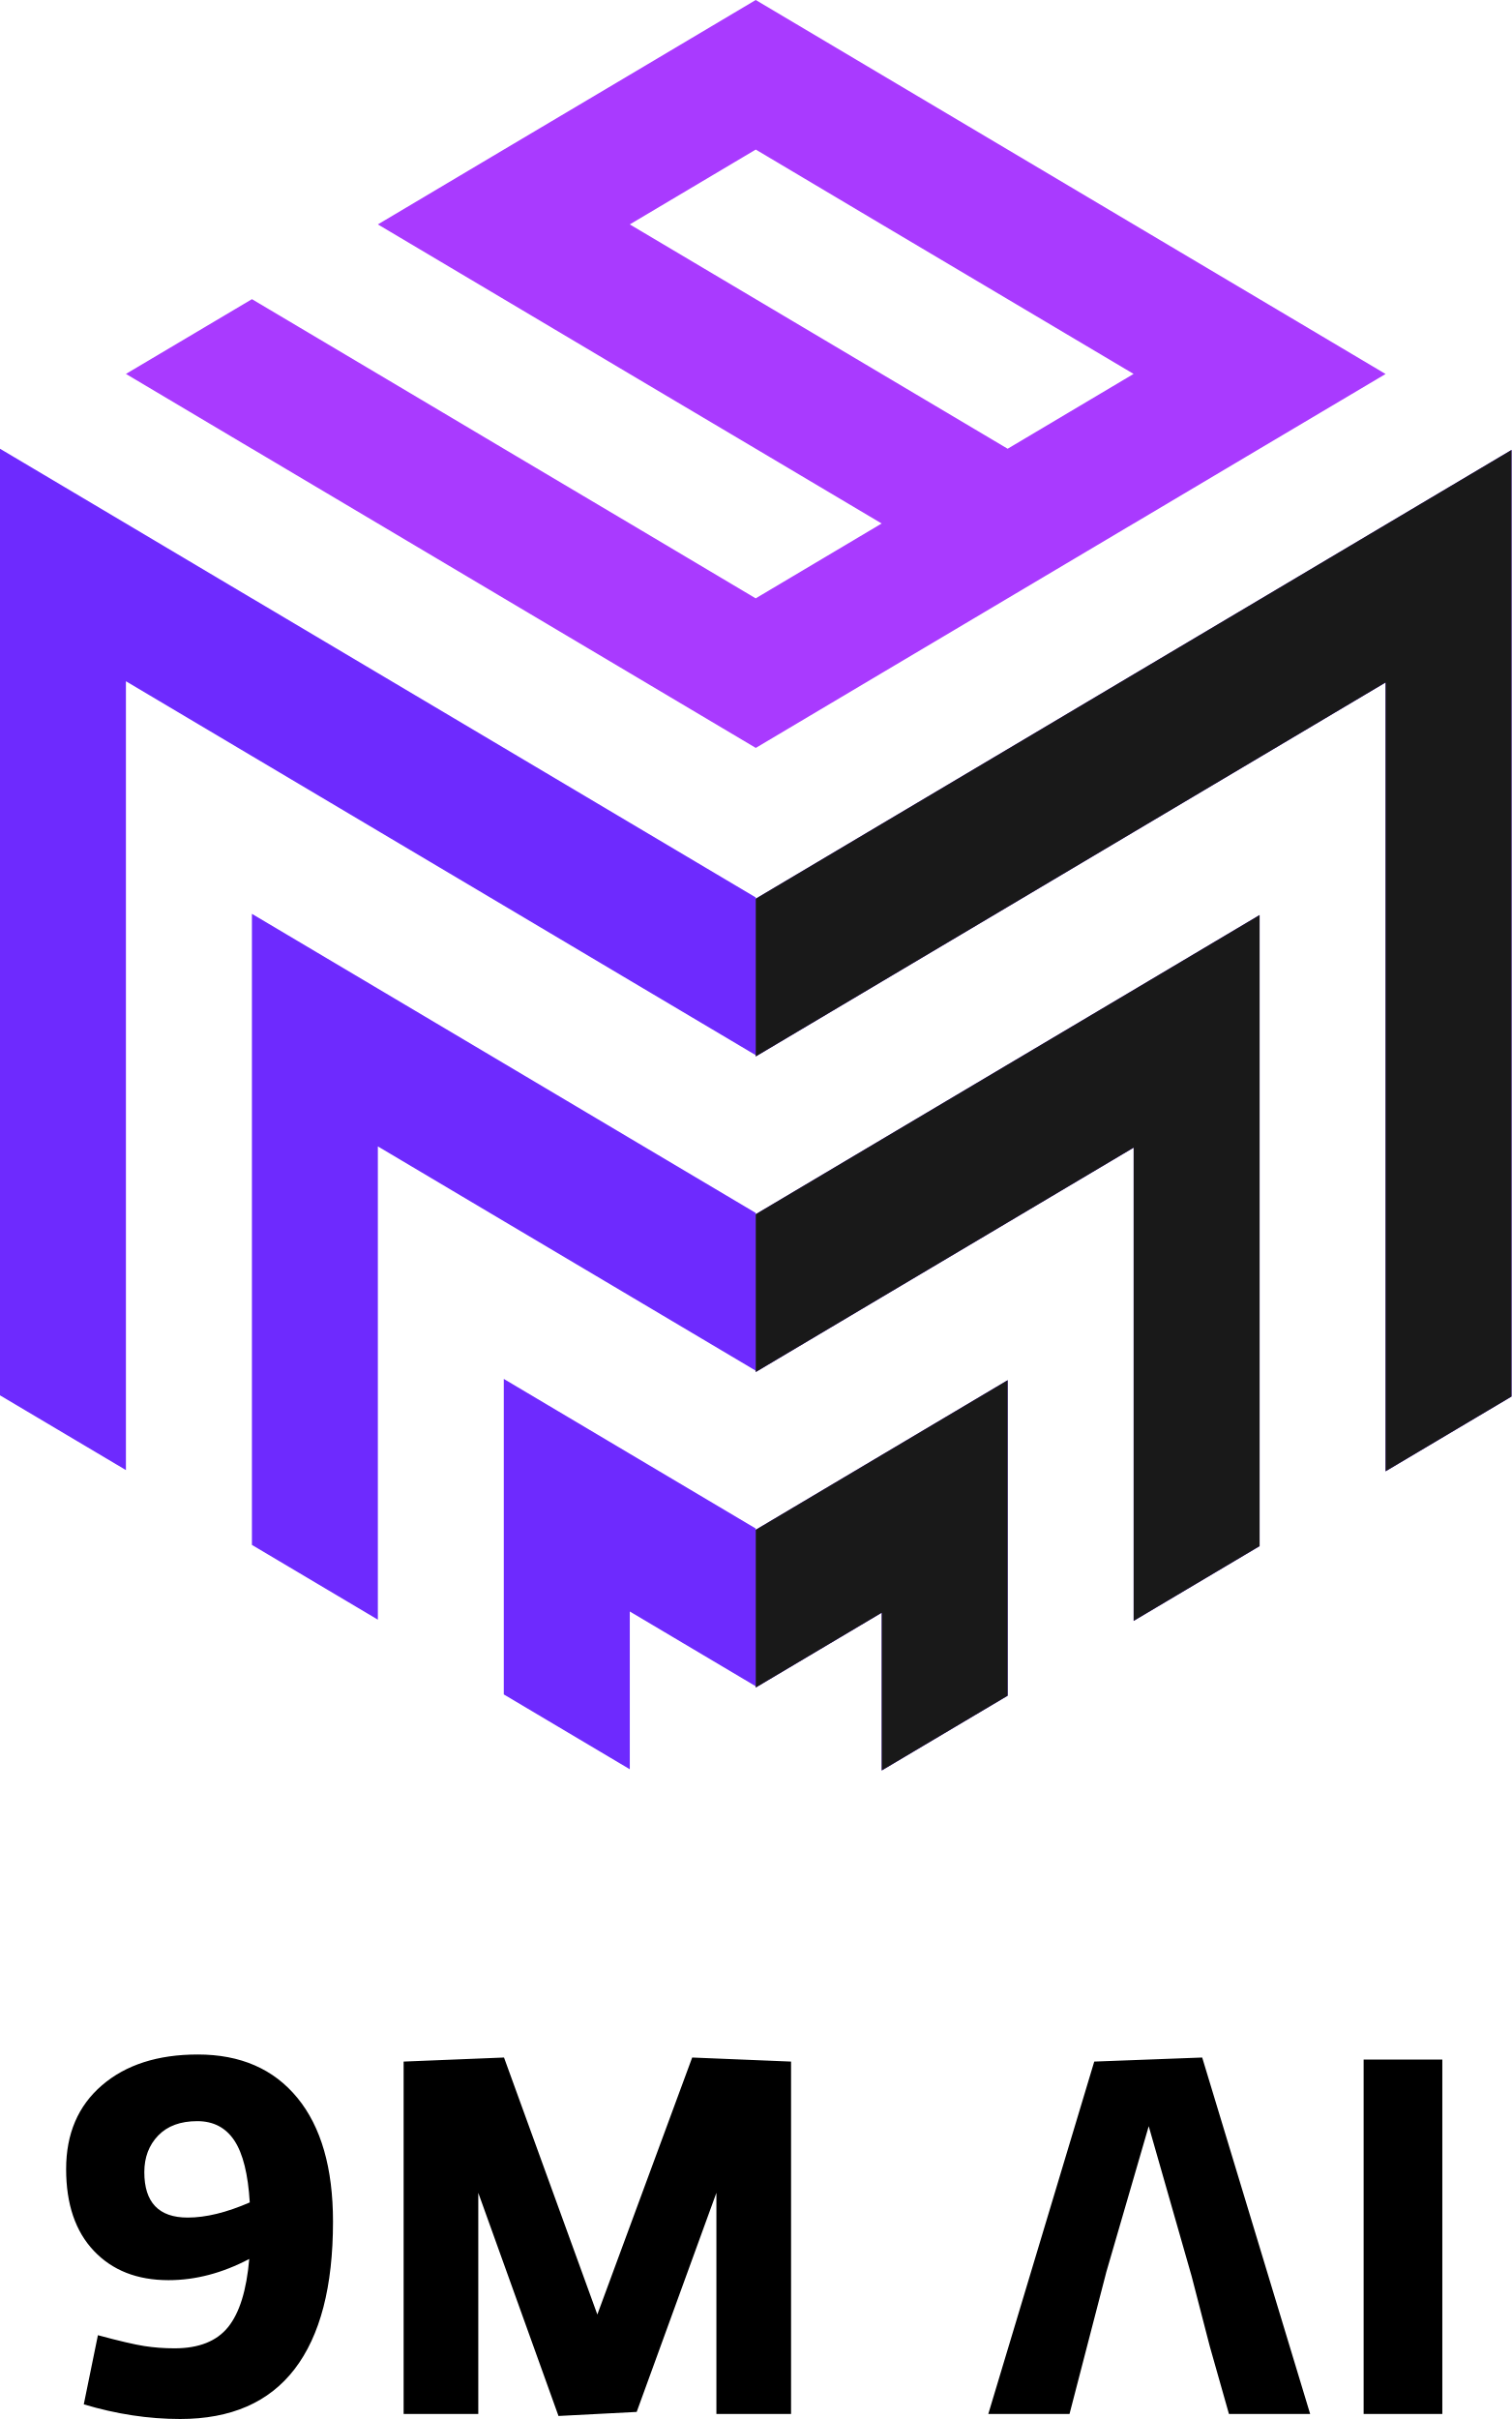
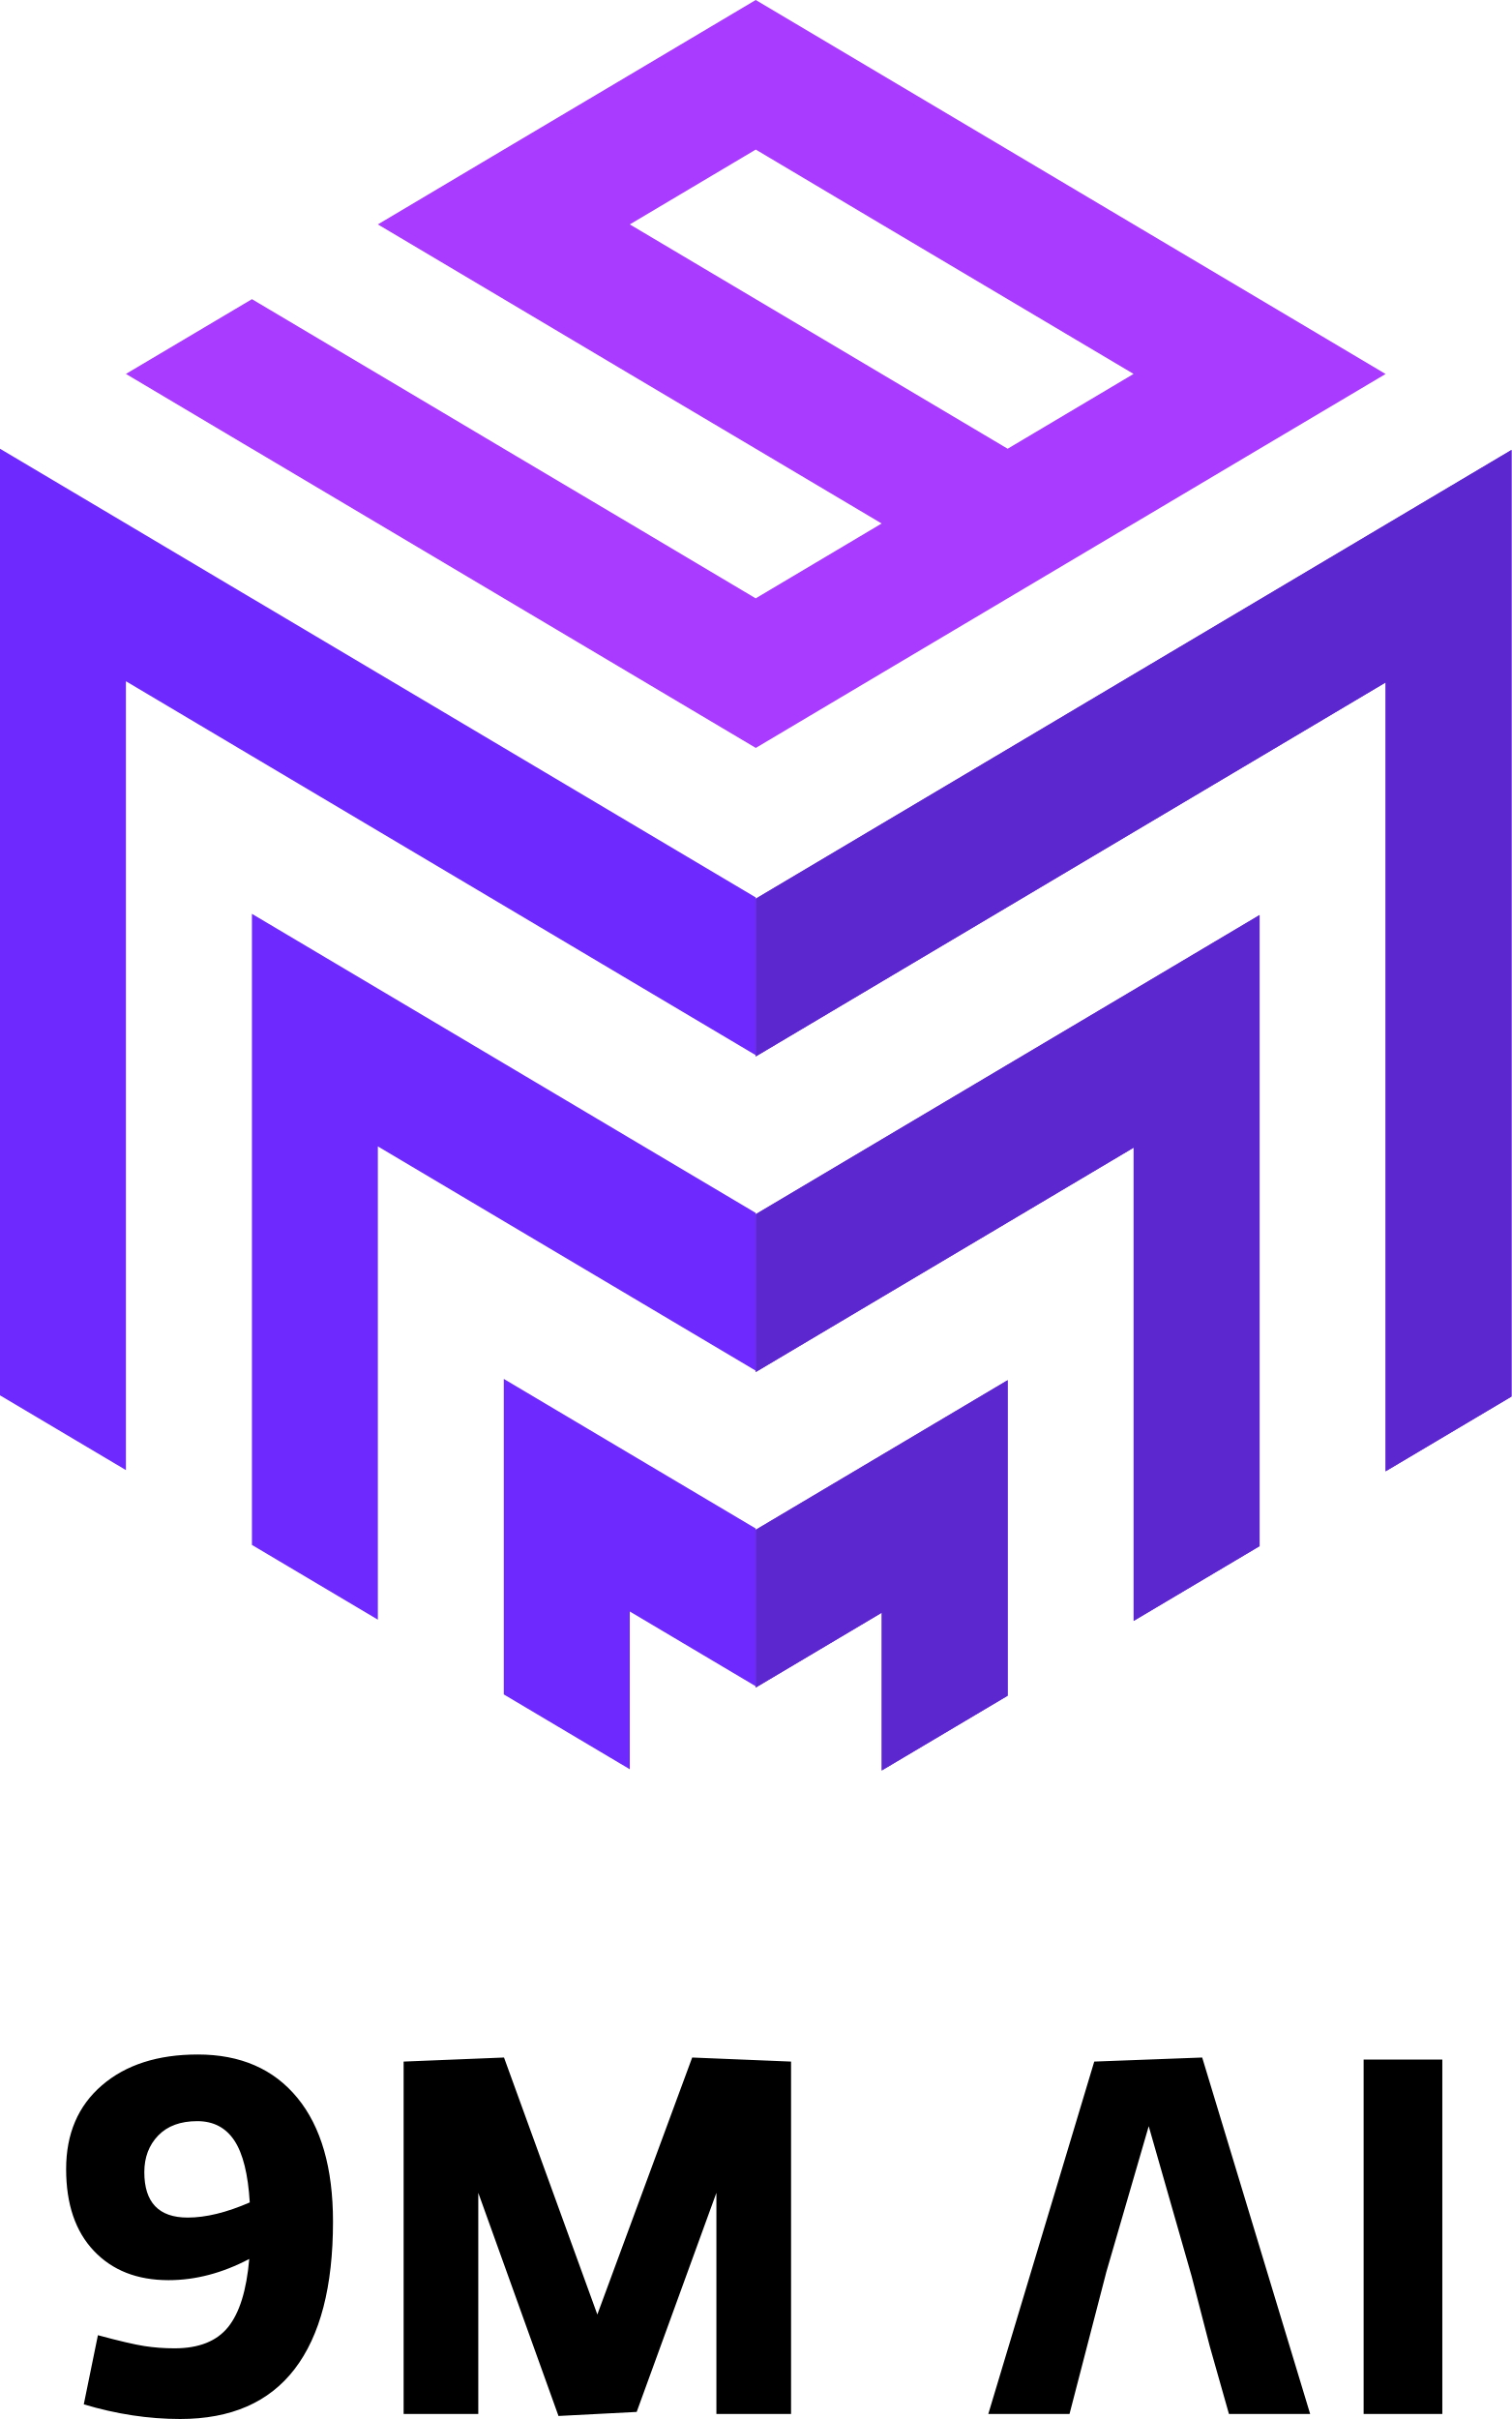
<svg xmlns="http://www.w3.org/2000/svg" width="100px" height="160px" viewBox="0 0 100 160" version="1.1">
  <g id="App" stroke="none" stroke-width="1" fill="none" fill-rule="evenodd">
    <g id="Start" transform="translate(-145, -342)">
      <g id="9M-AI_logo" transform="translate(145, 342)">
        <path d="M12.419,146.677 C13.62,146.677 14.988,146.343 16.524,145.675 C16.412,143.805 16.073,142.442 15.506,141.584 C14.938,140.728 14.121,140.299 13.053,140.299 C11.94,140.299 11.078,140.616 10.466,141.25 C9.854,141.885 9.548,142.692 9.548,143.671 C9.548,145.675 10.505,146.677 12.419,146.677 M11.551,155.325 C13.153,155.325 14.332,154.858 15.089,153.923 C15.845,152.988 16.312,151.485 16.49,149.415 C14.71,150.35 12.93,150.817 11.15,150.817 C9.081,150.817 7.434,150.172 6.211,148.88 C4.987,147.59 4.375,145.786 4.375,143.471 C4.375,141.134 5.165,139.286 6.745,137.928 C8.324,136.57 10.438,135.891 13.086,135.891 C15.912,135.891 18.109,136.848 19.678,138.763 C21.246,140.678 22.031,143.404 22.031,146.944 C22.031,151.24 21.185,154.49 19.494,156.694 C17.803,158.898 15.277,160 11.918,160 C9.826,160 7.701,159.677 5.543,159.031 L6.478,154.457 C7.879,154.836 8.903,155.075 9.548,155.175 C10.193,155.275 10.861,155.325 11.551,155.325 M31.643,145.04 L31.643,159.666 L26.703,159.666 L26.703,136.359 L33.345,136.091 L39.519,153.088 L45.794,136.091 L52.335,136.359 L52.335,159.666 L47.396,159.666 L47.396,145.04 L42.122,159.532 L36.949,159.8 L31.643,145.04 Z M90.216,159.666 L95.422,159.666 L95.422,136.225 L90.216,136.225 L90.216,159.666 Z M79.536,136.091 L72.394,136.359 L65.385,159.666 L70.758,159.666 L73.168,150.376 L73.176,150.335 L75.998,140.633 L78.835,150.55 L80.037,155.191 L81.305,159.666 L86.678,159.666 L79.536,136.091 Z" id="形状结合" fill="#000000" />
        <g id="编组-2">
          <polygon id="Fill-1" fill="#6E2AFE" points="0 92.292 8.331 97.236 8.331 45.06 16.668 50.009 24.999 54.954 33.33 59.898 41.666 64.848 49.998 69.792 49.998 59.358 41.666 54.414 33.33 49.464 24.999 44.52 16.668 39.575 16.663 39.575 8.331 34.626 0 29.681" />
          <polygon id="Fill-2" fill="#6E2AFE" points="49.998 80.226 49.998 90.661 41.666 85.716 33.33 80.772 24.999 75.827 24.999 107.13 16.667 102.185 16.667 60.444 24.999 65.388 33.33 70.333 41.666 75.282" />
          <path d="M49.998,69.878 L49.998,69.792 L49.998,69.878 Z" id="Fill-3" fill="#6E2AFE" />
          <polygon id="Fill-4" fill="#6E2AFE" points="100 29.762 100 92.372 91.669 97.317 91.669 45.141 83.333 50.09 75.001 55.034 66.665 59.984 58.334 64.928 49.998 69.878 49.998 59.443 58.334 54.494 66.665 49.55 75.001 44.6 83.333 39.656 91.669 34.707" />
          <polygon id="Fill-5" fill="#6E2AFE" points="83.333 60.524 83.333 102.266 75.001 107.21 75.001 75.908 66.665 80.857 58.334 85.801 49.998 90.751 49.998 80.312 58.334 75.363 66.665 70.418 75.001 65.473" />
          <polygon id="Fill-6" fill="#6E2AFE" points="58.334 96.236 49.998 101.185 49.998 111.619 58.334 106.67 58.334 117.104 66.665 112.16 66.665 91.291" />
          <polygon id="Fill-7" fill="#6E2AFE" points="33.33 112.074 41.666 117.024 41.666 106.589 49.998 111.534 49.998 101.1 41.666 96.155 33.33 91.206" />
          <path d="M16.661,39.575 L16.665,39.575 L16.661,39.575 Z" id="Fill-8" fill="#A93AFF" />
          <path d="M49.998,0 L41.666,4.949 L33.33,9.894 L24.999,14.843 L33.33,19.788 L41.661,24.737 L49.998,29.681 L58.329,34.626 L49.998,39.575 L49.993,39.575 L41.666,34.626 L33.33,29.681 L24.999,24.732 L16.668,19.788 L8.331,24.732 L16.663,29.681 L16.668,29.681 L24.999,34.626 L33.335,39.575 L41.666,44.52 L50.002,49.469 L58.334,44.52 L66.665,39.575 L75.001,34.626 L75.006,34.626 L83.333,29.681 L91.668,24.737 L83.333,19.788 L75.001,14.843 L66.665,9.894 L58.334,4.949 L49.998,0 Z M58.334,24.737 L49.998,19.788 L41.666,14.843 L49.998,9.894 L50.002,9.894 L58.329,14.843 L66.665,19.788 L74.996,24.732 L66.665,29.681 L58.334,24.737 Z" id="Fill-9" fill="#A93AFF" />
          <path d="M66.658,49.469 L66.663,49.469 L66.658,49.469 Z" id="Fill-10" fill="#A93AFF" />
-           <g id="编组" transform="translate(49.9976, 29.7621)" fill="#191919">
+           <g id="编组" transform="translate(49.9976, 29.7621)" fill="#5D27D0">
            <polygon id="Fill-11" points="50.002 0 50.002 62.61 41.671 67.554 41.671 15.379 33.335 20.328 25.004 25.272 16.668 30.222 8.336 35.166 0 40.116 0 29.681 8.336 24.732 16.668 19.788 25.004 14.838 33.335 9.894 41.671 4.945" />
            <polygon id="Fill-13" points="33.335 30.762 33.335 72.504 25.004 77.448 25.004 46.146 16.668 51.095 8.336 56.039 0 60.989 0 50.55 8.336 45.601 16.668 40.656 25.004 35.711" />
          </g>
-           <polygon id="Fill-15" fill="#191919" points="66.665 91.291 66.665 112.16 58.334 117.104 58.334 106.67 49.998 111.619 49.998 101.185 58.334 96.236" />
+           <polygon id="Fill-15" fill="#5D27D0" points="66.665 91.291 66.665 112.16 58.334 117.104 58.334 106.67 49.998 111.619 49.998 101.185 58.334 96.236" />
        </g>
      </g>
    </g>
  </g>
</svg>
